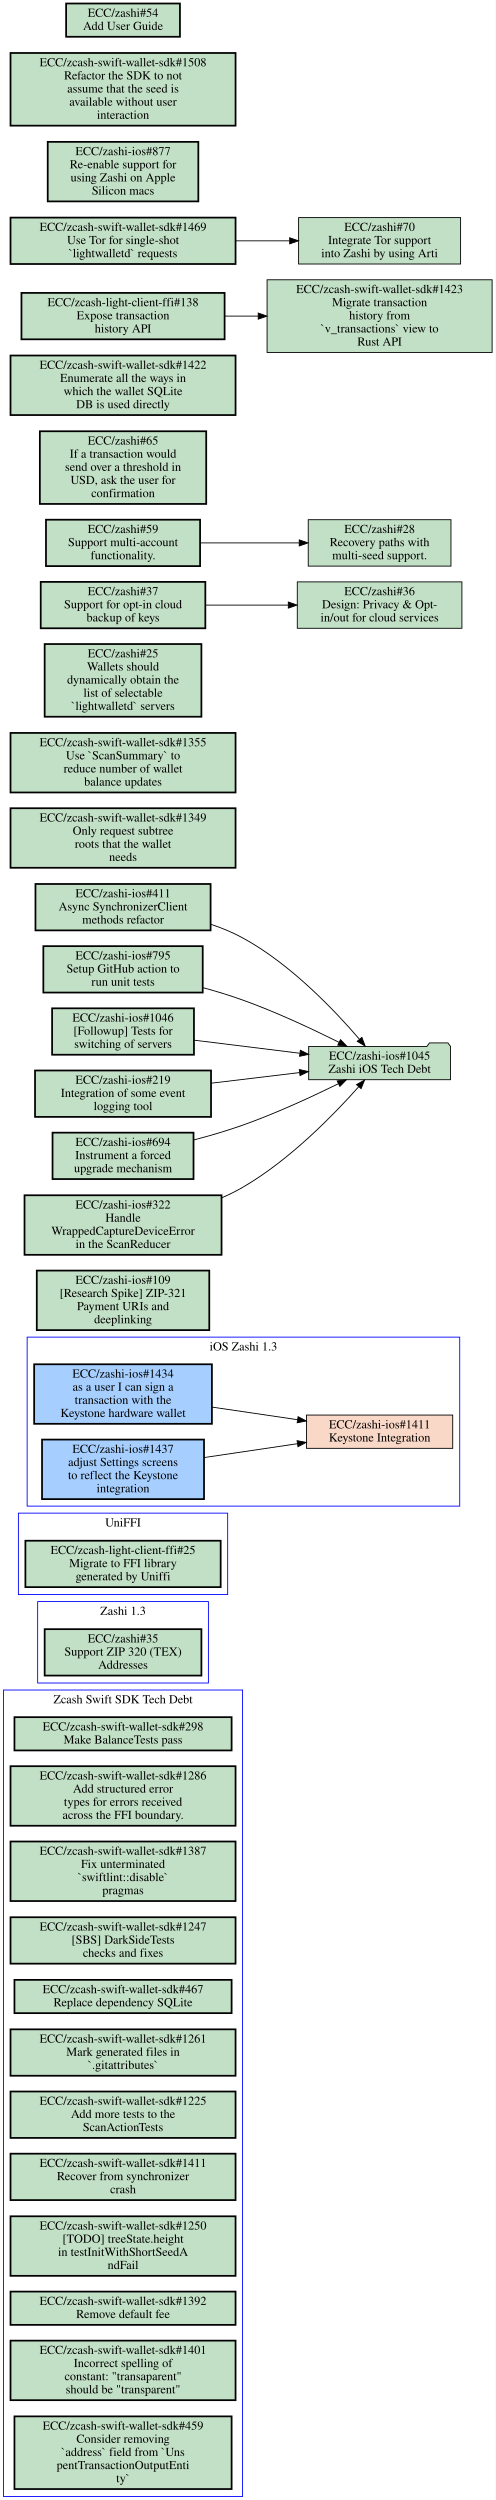
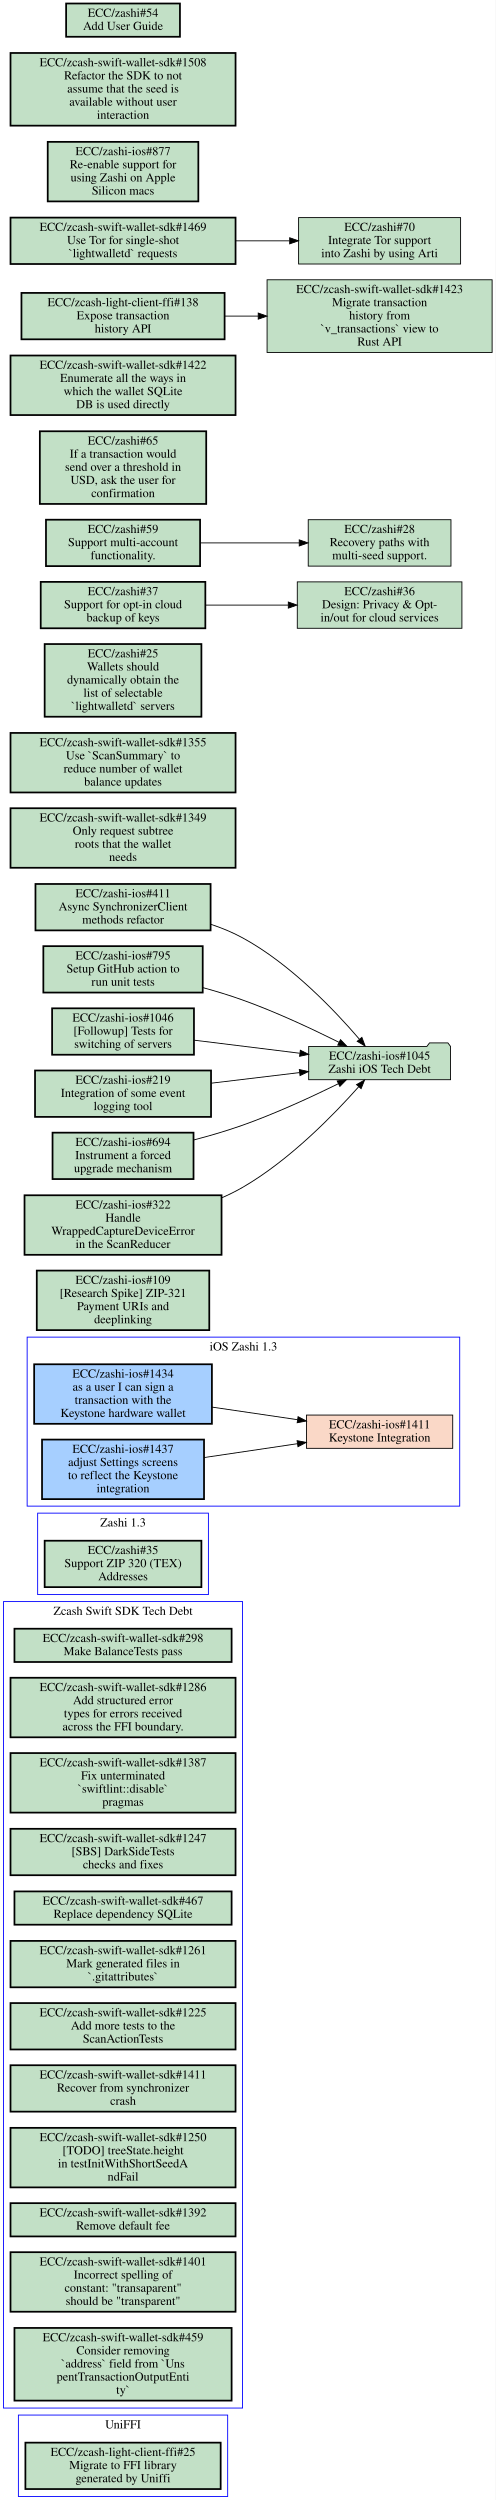
<svg xmlns="http://www.w3.org/2000/svg" xmlns:xlink="http://www.w3.org/1999/xlink" width="566pt" height="2855pt" viewBox="0.00 0.00 566.00 2855.00">
  <g id="graph0" class="graph" transform="scale(1 1) rotate(0) translate(4 2851)">
    <polygon fill="white" stroke="transparent" points="-4,4 -4,-2851 562,-2851 562,4 -4,4" />
    <g id="clust1" class="cluster">
-       <polygon fill="none" stroke="blue" points="0,0 0,-921 273,-921 273,0 0,0" />
-       <text text-anchor="middle" x="136.5" y="-905.8" font-family="Times,serif" font-size="14.00">Zcash Swift SDK Tech Debt</text>
-     </g>
-     <g id="clust2" class="cluster">
-       <polygon fill="none" stroke="blue" points="39,-929 39,-1022 234,-1022 234,-929 39,-929" />
-       <text text-anchor="middle" x="136.5" y="-1006.8" font-family="Times,serif" font-size="14.00">Zashi 1.3</text>
-     </g>
-     <g id="clust3" class="cluster">
      <polygon fill="none" stroke="blue" points="27,-1131 27,-1324 521,-1324 521,-1131 27,-1131" />
      <text text-anchor="middle" x="274" y="-1308.8" font-family="Times,serif" font-size="14.00">iOS Zashi 1.3</text>
    </g>
+     <g id="clust2" class="cluster">
+       <polygon fill="none" stroke="blue" points="39,-1030 39,-1123 234,-1123 234,-1030 39,-1030" />
+       <text text-anchor="middle" x="136.5" y="-1107.8" font-family="Times,serif" font-size="14.00">Zashi 1.3</text>
+     </g>
+     <g id="clust3" class="cluster">
+       <polygon fill="none" stroke="blue" points="0,-101 0,-1022 273,-1022 273,-101 0,-101" />
+       <text text-anchor="middle" x="136.5" y="-1006.8" font-family="Times,serif" font-size="14.00">Zcash Swift SDK Tech Debt</text>
+     </g>
    <g id="clust4" class="cluster">
-       <polygon fill="none" stroke="blue" points="17,-1030 17,-1123 256,-1123 256,-1030 17,-1030" />
-       <text text-anchor="middle" x="136.5" y="-1107.8" font-family="Times,serif" font-size="14.00">UniFFI</text>
-     </g>
-     <g id="node1" class="node open">
+       <polygon fill="none" stroke="blue" points="17,0 17,-93 256,-93 256,0 17,0" />
+       <text text-anchor="middle" x="136.5" y="-77.8" font-family="Times,serif" font-size="14.00">UniFFI</text>
+     </g>
+     <g id="node1" class="node closed">
      <g id="a_node1">
-         <a xlink:href="https://github.com/Electric-Coin-Company/zcash-swift-wallet-sdk/issues/298" xlink:title="ECC/zcash-swift-wallet-sdk#298&#10;Make BalanceTests pass" target="_blank">
-           <polygon fill="#c2e0c6" stroke="black" stroke-width="2" points="260.5,-890 12.5,-890 12.5,-852 260.5,-852 260.5,-890" />
-           <text text-anchor="middle" x="136.5" y="-874.8" font-family="Times,serif" font-size="14.00">ECC/zcash-swift-wallet-sdk#298</text>
-           <text text-anchor="middle" x="136.5" y="-859.8" font-family="Times,serif" font-size="14.00">Make BalanceTests pass</text>
-         </a>
-       </g>
-     </g>
-     <g id="node2" class="node open">
-       <g id="a_node2">
-         <a xlink:href="https://github.com/Electric-Coin-Company/zcash-swift-wallet-sdk/issues/1286" xlink:title="ECC/zcash-swift-wallet-sdk#1286&#10;Add structured error&#10;types for errors received&#10;across the FFI boundary." target="_blank">
-           <polygon fill="#c2e0c6" stroke="black" stroke-width="2" points="265,-834 8,-834 8,-766 265,-766 265,-834" />
-           <text text-anchor="middle" x="136.5" y="-818.8" font-family="Times,serif" font-size="14.00">ECC/zcash-swift-wallet-sdk#1286</text>
-           <text text-anchor="middle" x="136.5" y="-803.8" font-family="Times,serif" font-size="14.00">Add structured error</text>
-           <text text-anchor="middle" x="136.5" y="-788.8" font-family="Times,serif" font-size="14.00">types for errors received</text>
-           <text text-anchor="middle" x="136.5" y="-773.8" font-family="Times,serif" font-size="14.00">across the FFI boundary.</text>
-         </a>
-       </g>
-     </g>
-     <g id="node3" class="node open">
-       <g id="a_node3">
-         <a xlink:href="https://github.com/Electric-Coin-Company/zcash-swift-wallet-sdk/issues/1387" xlink:title="ECC/zcash-swift-wallet-sdk#1387&#10;Fix unterminated&#10;`swiftlint::disable`&#10;pragmas" target="_blank">
-           <polygon fill="#c2e0c6" stroke="black" stroke-width="2" points="265,-748 8,-748 8,-680 265,-680 265,-748" />
-           <text text-anchor="middle" x="136.5" y="-732.8" font-family="Times,serif" font-size="14.00">ECC/zcash-swift-wallet-sdk#1387</text>
-           <text text-anchor="middle" x="136.5" y="-717.8" font-family="Times,serif" font-size="14.00">Fix unterminated</text>
-           <text text-anchor="middle" x="136.5" y="-702.8" font-family="Times,serif" font-size="14.00">`swiftlint::disable`</text>
-           <text text-anchor="middle" x="136.5" y="-687.8" font-family="Times,serif" font-size="14.00">pragmas</text>
-         </a>
-       </g>
-     </g>
-     <g id="node4" class="node open">
-       <g id="a_node4">
-         <a xlink:href="https://github.com/Electric-Coin-Company/zcash-swift-wallet-sdk/issues/1247" xlink:title="ECC/zcash-swift-wallet-sdk#1247&#10;[SBS] DarkSideTests&#10;checks and fixes" target="_blank">
-           <polygon fill="#c2e0c6" stroke="black" stroke-width="2" points="265,-661.5 8,-661.5 8,-608.5 265,-608.5 265,-661.5" />
-           <text text-anchor="middle" x="136.5" y="-646.3" font-family="Times,serif" font-size="14.00">ECC/zcash-swift-wallet-sdk#1247</text>
-           <text text-anchor="middle" x="136.5" y="-631.3" font-family="Times,serif" font-size="14.00">[SBS] DarkSideTests</text>
-           <text text-anchor="middle" x="136.5" y="-616.3" font-family="Times,serif" font-size="14.00">checks and fixes</text>
-         </a>
-       </g>
-     </g>
-     <g id="node5" class="node open">
-       <g id="a_node5">
-         <a xlink:href="https://github.com/Electric-Coin-Company/zcash-swift-wallet-sdk/issues/467" xlink:title="ECC/zcash-swift-wallet-sdk#467&#10;Replace dependency SQLite" target="_blank">
-           <polygon fill="#c2e0c6" stroke="black" stroke-width="2" points="260.5,-590 12.5,-590 12.5,-552 260.5,-552 260.5,-590" />
-           <text text-anchor="middle" x="136.5" y="-574.8" font-family="Times,serif" font-size="14.00">ECC/zcash-swift-wallet-sdk#467</text>
-           <text text-anchor="middle" x="136.5" y="-559.8" font-family="Times,serif" font-size="14.00">Replace dependency SQLite</text>
-         </a>
-       </g>
-     </g>
-     <g id="node6" class="node open">
-       <g id="a_node6">
-         <a xlink:href="https://github.com/Electric-Coin-Company/zcash-swift-wallet-sdk/issues/1261" xlink:title="ECC/zcash-swift-wallet-sdk#1261&#10;Mark generated files in&#10;`.gitattributes`" target="_blank">
-           <polygon fill="#c2e0c6" stroke="black" stroke-width="2" points="265,-533.5 8,-533.5 8,-480.5 265,-480.5 265,-533.5" />
-           <text text-anchor="middle" x="136.5" y="-518.3" font-family="Times,serif" font-size="14.00">ECC/zcash-swift-wallet-sdk#1261</text>
-           <text text-anchor="middle" x="136.5" y="-503.3" font-family="Times,serif" font-size="14.00">Mark generated files in</text>
-           <text text-anchor="middle" x="136.5" y="-488.3" font-family="Times,serif" font-size="14.00">`.gitattributes`</text>
-         </a>
-       </g>
-     </g>
-     <g id="node7" class="node open">
-       <g id="a_node7">
-         <a xlink:href="https://github.com/Electric-Coin-Company/zcash-swift-wallet-sdk/issues/1225" xlink:title="ECC/zcash-swift-wallet-sdk#1225&#10;Add more tests to the&#10;ScanActionTests" target="_blank">
-           <polygon fill="#c2e0c6" stroke="black" stroke-width="2" points="265,-462.5 8,-462.5 8,-409.5 265,-409.5 265,-462.5" />
-           <text text-anchor="middle" x="136.5" y="-447.3" font-family="Times,serif" font-size="14.00">ECC/zcash-swift-wallet-sdk#1225</text>
-           <text text-anchor="middle" x="136.5" y="-432.3" font-family="Times,serif" font-size="14.00">Add more tests to the</text>
-           <text text-anchor="middle" x="136.5" y="-417.3" font-family="Times,serif" font-size="14.00">ScanActionTests</text>
-         </a>
-       </g>
-     </g>
-     <g id="node8" class="node open">
-       <g id="a_node8">
-         <a xlink:href="https://github.com/Electric-Coin-Company/zcash-swift-wallet-sdk/issues/1411" xlink:title="ECC/zcash-swift-wallet-sdk#1411&#10;Recover from synchronizer&#10;crash" target="_blank">
-           <polygon fill="#c2e0c6" stroke="black" stroke-width="2" points="265,-391.5 8,-391.5 8,-338.5 265,-338.5 265,-391.5" />
-           <text text-anchor="middle" x="136.5" y="-376.3" font-family="Times,serif" font-size="14.00">ECC/zcash-swift-wallet-sdk#1411</text>
-           <text text-anchor="middle" x="136.5" y="-361.3" font-family="Times,serif" font-size="14.00">Recover from synchronizer</text>
-           <text text-anchor="middle" x="136.5" y="-346.3" font-family="Times,serif" font-size="14.00">crash</text>
-         </a>
-       </g>
-     </g>
-     <g id="node9" class="node open">
-       <g id="a_node9">
-         <a xlink:href="https://github.com/Electric-Coin-Company/zcash-swift-wallet-sdk/issues/1250" xlink:title="ECC/zcash-swift-wallet-sdk#1250&#10;[TODO] treeState.height&#10;in testInitWithShortSeedA&#10;ndFail" target="_blank">
-           <polygon fill="#c2e0c6" stroke="black" stroke-width="2" points="265,-320 8,-320 8,-252 265,-252 265,-320" />
-           <text text-anchor="middle" x="136.5" y="-304.8" font-family="Times,serif" font-size="14.00">ECC/zcash-swift-wallet-sdk#1250</text>
-           <text text-anchor="middle" x="136.5" y="-289.8" font-family="Times,serif" font-size="14.00">[TODO] treeState.height</text>
-           <text text-anchor="middle" x="136.5" y="-274.8" font-family="Times,serif" font-size="14.00">in testInitWithShortSeedA</text>
-           <text text-anchor="middle" x="136.5" y="-259.8" font-family="Times,serif" font-size="14.00">ndFail</text>
-         </a>
-       </g>
-     </g>
-     <g id="node10" class="node open">
-       <g id="a_node10">
-         <a xlink:href="https://github.com/Electric-Coin-Company/zcash-swift-wallet-sdk/issues/1392" xlink:title="ECC/zcash-swift-wallet-sdk#1392&#10;Remove default fee" target="_blank">
-           <polygon fill="#c2e0c6" stroke="black" stroke-width="2" points="265,-234 8,-234 8,-196 265,-196 265,-234" />
-           <text text-anchor="middle" x="136.5" y="-218.8" font-family="Times,serif" font-size="14.00">ECC/zcash-swift-wallet-sdk#1392</text>
-           <text text-anchor="middle" x="136.5" y="-203.8" font-family="Times,serif" font-size="14.00">Remove default fee</text>
-         </a>
-       </g>
-     </g>
-     <g id="node11" class="node open">
-       <g id="a_node11">
-         <a xlink:href="https://github.com/Electric-Coin-Company/zcash-swift-wallet-sdk/issues/1401" xlink:title="ECC/zcash-swift-wallet-sdk#1401&#10;Incorrect spelling of&#10;constant: &quot;transaparent&quot;&#10;should be &quot;transparent&quot;" target="_blank">
-           <polygon fill="#c2e0c6" stroke="black" stroke-width="2" points="265,-178 8,-178 8,-110 265,-110 265,-178" />
-           <text text-anchor="middle" x="136.5" y="-162.8" font-family="Times,serif" font-size="14.00">ECC/zcash-swift-wallet-sdk#1401</text>
-           <text text-anchor="middle" x="136.5" y="-147.8" font-family="Times,serif" font-size="14.00">Incorrect spelling of</text>
-           <text text-anchor="middle" x="136.5" y="-132.8" font-family="Times,serif" font-size="14.00">constant: "transaparent"</text>
-           <text text-anchor="middle" x="136.5" y="-117.8" font-family="Times,serif" font-size="14.00">should be "transparent"</text>
-         </a>
-       </g>
-     </g>
-     <g id="node12" class="node open">
-       <g id="a_node12">
-         <a xlink:href="https://github.com/Electric-Coin-Company/zcash-swift-wallet-sdk/issues/459" xlink:title="ECC/zcash-swift-wallet-sdk#459&#10;Consider removing&#10;`address` field from `Uns&#10;pentTransactionOutputEnti&#10;ty`" target="_blank">
-           <polygon fill="#c2e0c6" stroke="black" stroke-width="2" points="260.5,-91.5 12.5,-91.5 12.5,-8.5 260.5,-8.5 260.5,-91.5" />
-           <text text-anchor="middle" x="136.5" y="-76.3" font-family="Times,serif" font-size="14.00">ECC/zcash-swift-wallet-sdk#459</text>
-           <text text-anchor="middle" x="136.5" y="-61.3" font-family="Times,serif" font-size="14.00">Consider removing</text>
-           <text text-anchor="middle" x="136.5" y="-46.3" font-family="Times,serif" font-size="14.00">`address` field from `Uns</text>
-           <text text-anchor="middle" x="136.5" y="-31.3" font-family="Times,serif" font-size="14.00">pentTransactionOutputEnti</text>
-           <text text-anchor="middle" x="136.5" y="-16.3" font-family="Times,serif" font-size="14.00">ty`</text>
-         </a>
-       </g>
-     </g>
-     <g id="node13" class="node open">
-       <g id="a_node13">
-         <a xlink:href="https://github.com/Electric-Coin-Company/zashi/issues/35" xlink:title="ECC/zashi#35&#10;Support ZIP 320 (TEX)&#10;Addresses" target="_blank">
-           <polygon fill="#c2e0c6" stroke="black" stroke-width="2" points="226,-990.5 47,-990.5 47,-937.5 226,-937.5 226,-990.5" />
-           <text text-anchor="middle" x="136.5" y="-975.3" font-family="Times,serif" font-size="14.00">ECC/zashi#35</text>
-           <text text-anchor="middle" x="136.5" y="-960.3" font-family="Times,serif" font-size="14.00">Support ZIP 320 (TEX)</text>
-           <text text-anchor="middle" x="136.5" y="-945.3" font-family="Times,serif" font-size="14.00">Addresses</text>
-         </a>
-       </g>
-     </g>
-     <g id="node14" class="node closed">
-       <g id="a_node14">
        <a xlink:href="https://github.com/Electric-Coin-Company/zashi-ios/issues/1411" xlink:title="ECC/zashi-ios#1411&#10;Keystone Integration" target="_blank">
          <polygon fill="#fad8c7" stroke="black" points="513,-1235 346,-1235 346,-1197 513,-1197 513,-1235" />
          <text text-anchor="middle" x="429.5" y="-1219.8" font-family="Times,serif" font-size="14.00">ECC/zashi-ios#1411</text>
          <text text-anchor="middle" x="429.5" y="-1204.8" font-family="Times,serif" font-size="14.00">Keystone Integration</text>
        </a>
      </g>
    </g>
-     <g id="node15" class="node committed">
-       <g id="a_node15">
+     <g id="node2" class="node committed">
+       <g id="a_node2">
        <a xlink:href="https://github.com/Electric-Coin-Company/zashi-ios/issues/1434" xlink:title="ECC/zashi-ios#1434&#10;as a user I can sign a&#10;transaction with the&#10;Keystone hardware wallet" target="_blank">
          <polygon fill="#a6cfff" stroke="black" stroke-width="2" points="238,-1293 35,-1293 35,-1225 238,-1225 238,-1293" />
          <text text-anchor="middle" x="136.5" y="-1277.8" font-family="Times,serif" font-size="14.00">ECC/zashi-ios#1434</text>
          <text text-anchor="middle" x="136.5" y="-1262.8" font-family="Times,serif" font-size="14.00">as a user I can sign a</text>
          <text text-anchor="middle" x="136.5" y="-1247.8" font-family="Times,serif" font-size="14.00">transaction with the</text>
          <text text-anchor="middle" x="136.5" y="-1232.8" font-family="Times,serif" font-size="14.00">Keystone hardware wallet</text>
        </a>
      </g>
    </g>
    <g id="edge1" class="edge">
      <path fill="none" stroke="black" d="M238.05,-1244.1C269.78,-1239.5 304.66,-1234.3 335.81,-1229.7" />
      <polygon fill="black" stroke="black" points="336.41,-1233.15 345.78,-1228.2 335.37,-1226.23 336.41,-1233.15" />
    </g>
-     <g id="node16" class="node committed">
-       <g id="a_node16">
+     <g id="node3" class="node committed">
+       <g id="a_node3">
        <a xlink:href="https://github.com/Electric-Coin-Company/zashi-ios/issues/1437" xlink:title="ECC/zashi-ios#1437&#10;adjust Settings screens&#10;to reflect the Keystone&#10;integration" target="_blank">
          <polygon fill="#a6cfff" stroke="black" stroke-width="2" points="229,-1207 44,-1207 44,-1139 229,-1139 229,-1207" />
          <text text-anchor="middle" x="136.5" y="-1191.8" font-family="Times,serif" font-size="14.00">ECC/zashi-ios#1437</text>
          <text text-anchor="middle" x="136.5" y="-1176.8" font-family="Times,serif" font-size="14.00">adjust Settings screens</text>
          <text text-anchor="middle" x="136.5" y="-1161.8" font-family="Times,serif" font-size="14.00">to reflect the Keystone</text>
          <text text-anchor="middle" x="136.5" y="-1146.8" font-family="Times,serif" font-size="14.00">integration</text>
        </a>
      </g>
    </g>
    <g id="edge2" class="edge">
      <path fill="none" stroke="black" d="M229.17,-1186.5C263.14,-1191.6 301.66,-1197.3 335.72,-1202.3" />
      <polygon fill="black" stroke="black" points="335.26,-1205.77 345.67,-1203.8 336.3,-1198.85 335.26,-1205.77" />
    </g>
+     <g id="node4" class="node open">
+       <g id="a_node4">
+         <a xlink:href="https://github.com/Electric-Coin-Company/zashi/issues/35" xlink:title="ECC/zashi#35&#10;Support ZIP 320 (TEX)&#10;Addresses" target="_blank">
+           <polygon fill="#c2e0c6" stroke="black" stroke-width="2" points="226,-1091.5 47,-1091.5 47,-1038.5 226,-1038.5 226,-1091.5" />
+           <text text-anchor="middle" x="136.5" y="-1076.3" font-family="Times,serif" font-size="14.00">ECC/zashi#35</text>
+           <text text-anchor="middle" x="136.5" y="-1061.3" font-family="Times,serif" font-size="14.00">Support ZIP 320 (TEX)</text>
+           <text text-anchor="middle" x="136.5" y="-1046.3" font-family="Times,serif" font-size="14.00">Addresses</text>
+         </a>
+       </g>
+     </g>
+     <g id="node5" class="node open">
+       <g id="a_node5">
+         <a xlink:href="https://github.com/Electric-Coin-Company/zcash-swift-wallet-sdk/issues/298" xlink:title="ECC/zcash-swift-wallet-sdk#298&#10;Make BalanceTests pass" target="_blank">
+           <polygon fill="#c2e0c6" stroke="black" stroke-width="2" points="260.5,-991 12.5,-991 12.5,-953 260.5,-953 260.5,-991" />
+           <text text-anchor="middle" x="136.5" y="-975.8" font-family="Times,serif" font-size="14.00">ECC/zcash-swift-wallet-sdk#298</text>
+           <text text-anchor="middle" x="136.5" y="-960.8" font-family="Times,serif" font-size="14.00">Make BalanceTests pass</text>
+         </a>
+       </g>
+     </g>
+     <g id="node6" class="node open">
+       <g id="a_node6">
+         <a xlink:href="https://github.com/Electric-Coin-Company/zcash-swift-wallet-sdk/issues/1286" xlink:title="ECC/zcash-swift-wallet-sdk#1286&#10;Add structured error&#10;types for errors received&#10;across the FFI boundary." target="_blank">
+           <polygon fill="#c2e0c6" stroke="black" stroke-width="2" points="265,-935 8,-935 8,-867 265,-867 265,-935" />
+           <text text-anchor="middle" x="136.5" y="-919.8" font-family="Times,serif" font-size="14.00">ECC/zcash-swift-wallet-sdk#1286</text>
+           <text text-anchor="middle" x="136.5" y="-904.8" font-family="Times,serif" font-size="14.00">Add structured error</text>
+           <text text-anchor="middle" x="136.5" y="-889.8" font-family="Times,serif" font-size="14.00">types for errors received</text>
+           <text text-anchor="middle" x="136.5" y="-874.8" font-family="Times,serif" font-size="14.00">across the FFI boundary.</text>
+         </a>
+       </g>
+     </g>
+     <g id="node7" class="node open">
+       <g id="a_node7">
+         <a xlink:href="https://github.com/Electric-Coin-Company/zcash-swift-wallet-sdk/issues/1387" xlink:title="ECC/zcash-swift-wallet-sdk#1387&#10;Fix unterminated&#10;`swiftlint::disable`&#10;pragmas" target="_blank">
+           <polygon fill="#c2e0c6" stroke="black" stroke-width="2" points="265,-849 8,-849 8,-781 265,-781 265,-849" />
+           <text text-anchor="middle" x="136.5" y="-833.8" font-family="Times,serif" font-size="14.00">ECC/zcash-swift-wallet-sdk#1387</text>
+           <text text-anchor="middle" x="136.5" y="-818.8" font-family="Times,serif" font-size="14.00">Fix unterminated</text>
+           <text text-anchor="middle" x="136.5" y="-803.8" font-family="Times,serif" font-size="14.00">`swiftlint::disable`</text>
+           <text text-anchor="middle" x="136.5" y="-788.8" font-family="Times,serif" font-size="14.00">pragmas</text>
+         </a>
+       </g>
+     </g>
+     <g id="node8" class="node open">
+       <g id="a_node8">
+         <a xlink:href="https://github.com/Electric-Coin-Company/zcash-swift-wallet-sdk/issues/1247" xlink:title="ECC/zcash-swift-wallet-sdk#1247&#10;[SBS] DarkSideTests&#10;checks and fixes" target="_blank">
+           <polygon fill="#c2e0c6" stroke="black" stroke-width="2" points="265,-762.5 8,-762.5 8,-709.5 265,-709.5 265,-762.5" />
+           <text text-anchor="middle" x="136.5" y="-747.3" font-family="Times,serif" font-size="14.00">ECC/zcash-swift-wallet-sdk#1247</text>
+           <text text-anchor="middle" x="136.5" y="-732.3" font-family="Times,serif" font-size="14.00">[SBS] DarkSideTests</text>
+           <text text-anchor="middle" x="136.5" y="-717.3" font-family="Times,serif" font-size="14.00">checks and fixes</text>
+         </a>
+       </g>
+     </g>
+     <g id="node9" class="node open">
+       <g id="a_node9">
+         <a xlink:href="https://github.com/Electric-Coin-Company/zcash-swift-wallet-sdk/issues/467" xlink:title="ECC/zcash-swift-wallet-sdk#467&#10;Replace dependency SQLite" target="_blank">
+           <polygon fill="#c2e0c6" stroke="black" stroke-width="2" points="260.5,-691 12.5,-691 12.5,-653 260.5,-653 260.5,-691" />
+           <text text-anchor="middle" x="136.5" y="-675.8" font-family="Times,serif" font-size="14.00">ECC/zcash-swift-wallet-sdk#467</text>
+           <text text-anchor="middle" x="136.5" y="-660.8" font-family="Times,serif" font-size="14.00">Replace dependency SQLite</text>
+         </a>
+       </g>
+     </g>
+     <g id="node10" class="node open">
+       <g id="a_node10">
+         <a xlink:href="https://github.com/Electric-Coin-Company/zcash-swift-wallet-sdk/issues/1261" xlink:title="ECC/zcash-swift-wallet-sdk#1261&#10;Mark generated files in&#10;`.gitattributes`" target="_blank">
+           <polygon fill="#c2e0c6" stroke="black" stroke-width="2" points="265,-634.5 8,-634.5 8,-581.5 265,-581.5 265,-634.5" />
+           <text text-anchor="middle" x="136.5" y="-619.3" font-family="Times,serif" font-size="14.00">ECC/zcash-swift-wallet-sdk#1261</text>
+           <text text-anchor="middle" x="136.5" y="-604.3" font-family="Times,serif" font-size="14.00">Mark generated files in</text>
+           <text text-anchor="middle" x="136.5" y="-589.3" font-family="Times,serif" font-size="14.00">`.gitattributes`</text>
+         </a>
+       </g>
+     </g>
+     <g id="node11" class="node open">
+       <g id="a_node11">
+         <a xlink:href="https://github.com/Electric-Coin-Company/zcash-swift-wallet-sdk/issues/1225" xlink:title="ECC/zcash-swift-wallet-sdk#1225&#10;Add more tests to the&#10;ScanActionTests" target="_blank">
+           <polygon fill="#c2e0c6" stroke="black" stroke-width="2" points="265,-563.5 8,-563.5 8,-510.5 265,-510.5 265,-563.5" />
+           <text text-anchor="middle" x="136.5" y="-548.3" font-family="Times,serif" font-size="14.00">ECC/zcash-swift-wallet-sdk#1225</text>
+           <text text-anchor="middle" x="136.5" y="-533.3" font-family="Times,serif" font-size="14.00">Add more tests to the</text>
+           <text text-anchor="middle" x="136.5" y="-518.3" font-family="Times,serif" font-size="14.00">ScanActionTests</text>
+         </a>
+       </g>
+     </g>
+     <g id="node12" class="node open">
+       <g id="a_node12">
+         <a xlink:href="https://github.com/Electric-Coin-Company/zcash-swift-wallet-sdk/issues/1411" xlink:title="ECC/zcash-swift-wallet-sdk#1411&#10;Recover from synchronizer&#10;crash" target="_blank">
+           <polygon fill="#c2e0c6" stroke="black" stroke-width="2" points="265,-492.5 8,-492.5 8,-439.5 265,-439.5 265,-492.5" />
+           <text text-anchor="middle" x="136.5" y="-477.3" font-family="Times,serif" font-size="14.00">ECC/zcash-swift-wallet-sdk#1411</text>
+           <text text-anchor="middle" x="136.5" y="-462.3" font-family="Times,serif" font-size="14.00">Recover from synchronizer</text>
+           <text text-anchor="middle" x="136.5" y="-447.3" font-family="Times,serif" font-size="14.00">crash</text>
+         </a>
+       </g>
+     </g>
+     <g id="node13" class="node open">
+       <g id="a_node13">
+         <a xlink:href="https://github.com/Electric-Coin-Company/zcash-swift-wallet-sdk/issues/1250" xlink:title="ECC/zcash-swift-wallet-sdk#1250&#10;[TODO] treeState.height&#10;in testInitWithShortSeedA&#10;ndFail" target="_blank">
+           <polygon fill="#c2e0c6" stroke="black" stroke-width="2" points="265,-421 8,-421 8,-353 265,-353 265,-421" />
+           <text text-anchor="middle" x="136.5" y="-405.8" font-family="Times,serif" font-size="14.00">ECC/zcash-swift-wallet-sdk#1250</text>
+           <text text-anchor="middle" x="136.5" y="-390.8" font-family="Times,serif" font-size="14.00">[TODO] treeState.height</text>
+           <text text-anchor="middle" x="136.5" y="-375.8" font-family="Times,serif" font-size="14.00">in testInitWithShortSeedA</text>
+           <text text-anchor="middle" x="136.5" y="-360.8" font-family="Times,serif" font-size="14.00">ndFail</text>
+         </a>
+       </g>
+     </g>
+     <g id="node14" class="node open">
+       <g id="a_node14">
+         <a xlink:href="https://github.com/Electric-Coin-Company/zcash-swift-wallet-sdk/issues/1392" xlink:title="ECC/zcash-swift-wallet-sdk#1392&#10;Remove default fee" target="_blank">
+           <polygon fill="#c2e0c6" stroke="black" stroke-width="2" points="265,-335 8,-335 8,-297 265,-297 265,-335" />
+           <text text-anchor="middle" x="136.5" y="-319.8" font-family="Times,serif" font-size="14.00">ECC/zcash-swift-wallet-sdk#1392</text>
+           <text text-anchor="middle" x="136.5" y="-304.8" font-family="Times,serif" font-size="14.00">Remove default fee</text>
+         </a>
+       </g>
+     </g>
+     <g id="node15" class="node open">
+       <g id="a_node15">
+         <a xlink:href="https://github.com/Electric-Coin-Company/zcash-swift-wallet-sdk/issues/1401" xlink:title="ECC/zcash-swift-wallet-sdk#1401&#10;Incorrect spelling of&#10;constant: &quot;transaparent&quot;&#10;should be &quot;transparent&quot;" target="_blank">
+           <polygon fill="#c2e0c6" stroke="black" stroke-width="2" points="265,-279 8,-279 8,-211 265,-211 265,-279" />
+           <text text-anchor="middle" x="136.5" y="-263.8" font-family="Times,serif" font-size="14.00">ECC/zcash-swift-wallet-sdk#1401</text>
+           <text text-anchor="middle" x="136.5" y="-248.8" font-family="Times,serif" font-size="14.00">Incorrect spelling of</text>
+           <text text-anchor="middle" x="136.5" y="-233.8" font-family="Times,serif" font-size="14.00">constant: "transaparent"</text>
+           <text text-anchor="middle" x="136.5" y="-218.8" font-family="Times,serif" font-size="14.00">should be "transparent"</text>
+         </a>
+       </g>
+     </g>
+     <g id="node16" class="node open">
+       <g id="a_node16">
+         <a xlink:href="https://github.com/Electric-Coin-Company/zcash-swift-wallet-sdk/issues/459" xlink:title="ECC/zcash-swift-wallet-sdk#459&#10;Consider removing&#10;`address` field from `Uns&#10;pentTransactionOutputEnti&#10;ty`" target="_blank">
+           <polygon fill="#c2e0c6" stroke="black" stroke-width="2" points="260.5,-192.5 12.5,-192.5 12.5,-109.5 260.5,-109.5 260.5,-192.5" />
+           <text text-anchor="middle" x="136.5" y="-177.3" font-family="Times,serif" font-size="14.00">ECC/zcash-swift-wallet-sdk#459</text>
+           <text text-anchor="middle" x="136.5" y="-162.3" font-family="Times,serif" font-size="14.00">Consider removing</text>
+           <text text-anchor="middle" x="136.5" y="-147.3" font-family="Times,serif" font-size="14.00">`address` field from `Uns</text>
+           <text text-anchor="middle" x="136.5" y="-132.3" font-family="Times,serif" font-size="14.00">pentTransactionOutputEnti</text>
+           <text text-anchor="middle" x="136.5" y="-117.3" font-family="Times,serif" font-size="14.00">ty`</text>
+         </a>
+       </g>
+     </g>
    <g id="node17" class="node open">
      <g id="a_node17">
        <a xlink:href="https://github.com/Electric-Coin-Company/zcash-light-client-ffi/issues/25" xlink:title="ECC/zcash-light-client-ffi#25&#10;Migrate to FFI library&#10;generated by Uniffi" target="_blank">
-           <polygon fill="#c2e0c6" stroke="black" stroke-width="2" points="248,-1091.5 25,-1091.5 25,-1038.5 248,-1038.5 248,-1091.5" />
-           <text text-anchor="middle" x="136.5" y="-1076.3" font-family="Times,serif" font-size="14.00">ECC/zcash-light-client-ffi#25</text>
-           <text text-anchor="middle" x="136.5" y="-1061.3" font-family="Times,serif" font-size="14.00">Migrate to FFI library</text>
-           <text text-anchor="middle" x="136.5" y="-1046.3" font-family="Times,serif" font-size="14.00">generated by Uniffi</text>
+           <polygon fill="#c2e0c6" stroke="black" stroke-width="2" points="248,-61.5 25,-61.5 25,-8.5 248,-8.5 248,-61.5" />
+           <text text-anchor="middle" x="136.5" y="-46.3" font-family="Times,serif" font-size="14.00">ECC/zcash-light-client-ffi#25</text>
+           <text text-anchor="middle" x="136.5" y="-31.3" font-family="Times,serif" font-size="14.00">Migrate to FFI library</text>
+           <text text-anchor="middle" x="136.5" y="-16.3" font-family="Times,serif" font-size="14.00">generated by Uniffi</text>
        </a>
      </g>
    </g>
    <g id="node18" class="node open">
      <g id="a_node18">
        <a xlink:href="https://github.com/Electric-Coin-Company/zashi-ios/issues/109" xlink:title="ECC/zashi-ios#109&#10;[Research Spike] ZIP-321&#10;Payment URIs and&#10;deeplinking" target="_blank">
          <polygon fill="#c2e0c6" stroke="black" stroke-width="2" points="235,-1400 38,-1400 38,-1332 235,-1332 235,-1400" />
          <text text-anchor="middle" x="136.5" y="-1384.8" font-family="Times,serif" font-size="14.00">ECC/zashi-ios#109</text>
          <text text-anchor="middle" x="136.5" y="-1369.8" font-family="Times,serif" font-size="14.00">[Research Spike] ZIP-321</text>
          <text text-anchor="middle" x="136.5" y="-1354.8" font-family="Times,serif" font-size="14.00">Payment URIs and</text>
          <text text-anchor="middle" x="136.5" y="-1339.8" font-family="Times,serif" font-size="14.00">deeplinking</text>
        </a>
      </g>
    </g>
    <g id="node19" class="node open">
      <g id="a_node19">
        <a xlink:href="https://github.com/Electric-Coin-Company/zashi-ios/issues/411" xlink:title="ECC/zashi-ios#411&#10;Async SynchronizerClient&#10;methods refactor" target="_blank">
          <polygon fill="#c2e0c6" stroke="black" stroke-width="2" points="236.5,-1841.5 36.5,-1841.5 36.5,-1788.5 236.5,-1788.5 236.5,-1841.5" />
          <text text-anchor="middle" x="136.5" y="-1826.3" font-family="Times,serif" font-size="14.00">ECC/zashi-ios#411</text>
          <text text-anchor="middle" x="136.5" y="-1811.3" font-family="Times,serif" font-size="14.00">Async SynchronizerClient</text>
          <text text-anchor="middle" x="136.5" y="-1796.3" font-family="Times,serif" font-size="14.00">methods refactor</text>
        </a>
      </g>
    </g>
    <g id="node20" class="node open">
      <g id="a_node20">
        <a xlink:href="https://github.com/Electric-Coin-Company/zashi-ios/issues/1045" xlink:title="ECC/zashi-ios#1045&#10;Zashi iOS Tech Debt" target="_blank">
          <polygon fill="#c2e0c6" stroke="black" points="510.5,-1656 507.5,-1660 486.5,-1660 483.5,-1656 348.5,-1656 348.5,-1618 510.5,-1618 510.5,-1656" />
          <text text-anchor="middle" x="429.5" y="-1640.8" font-family="Times,serif" font-size="14.00">ECC/zashi-ios#1045</text>
          <text text-anchor="middle" x="429.5" y="-1625.8" font-family="Times,serif" font-size="14.00">Zashi iOS Tech Debt</text>
        </a>
      </g>
    </g>
    <g id="edge3" class="edge">
      <path fill="none" stroke="black" d="M236.64,-1795.5C249.25,-1791.3 261.69,-1786.2 273,-1780 327.95,-1750.1 378.7,-1696.6 406.46,-1664.2" />
      <polygon fill="black" stroke="black" points="409.26,-1666.31 413.01,-1656.4 403.9,-1661.81 409.26,-1666.31" />
    </g>
    <g id="node21" class="node open">
      <g id="a_node21">
        <a xlink:href="https://github.com/Electric-Coin-Company/zashi-ios/issues/795" xlink:title="ECC/zashi-ios#795&#10;Setup GitHub action to&#10;run unit tests" target="_blank">
          <polygon fill="#c2e0c6" stroke="black" stroke-width="2" points="227.5,-1770.5 45.5,-1770.5 45.5,-1717.5 227.5,-1717.5 227.5,-1770.5" />
          <text text-anchor="middle" x="136.5" y="-1755.3" font-family="Times,serif" font-size="14.00">ECC/zashi-ios#795</text>
          <text text-anchor="middle" x="136.5" y="-1740.3" font-family="Times,serif" font-size="14.00">Setup GitHub action to</text>
          <text text-anchor="middle" x="136.5" y="-1725.3" font-family="Times,serif" font-size="14.00">run unit tests</text>
        </a>
      </g>
    </g>
    <g id="edge4" class="edge">
      <path fill="none" stroke="black" d="M227.84,-1723.1C243.06,-1718.9 258.59,-1714.2 273,-1709 311.08,-1695.4 352.57,-1675.9 383.1,-1660.7" />
      <polygon fill="black" stroke="black" points="384.86,-1663.73 392.21,-1656.1 381.71,-1657.48 384.86,-1663.73" />
    </g>
    <g id="node22" class="node open">
      <g id="a_node22">
        <a xlink:href="https://github.com/Electric-Coin-Company/zcash-swift-wallet-sdk/issues/1349" xlink:title="ECC/zcash-swift-wallet-sdk#1349&#10;Only request subtree&#10;roots that the wallet&#10;needs" target="_blank">
          <polygon fill="#c2e0c6" stroke="black" stroke-width="2" points="265,-1928 8,-1928 8,-1860 265,-1860 265,-1928" />
          <text text-anchor="middle" x="136.5" y="-1912.8" font-family="Times,serif" font-size="14.00">ECC/zcash-swift-wallet-sdk#1349</text>
          <text text-anchor="middle" x="136.5" y="-1897.8" font-family="Times,serif" font-size="14.00">Only request subtree</text>
          <text text-anchor="middle" x="136.5" y="-1882.8" font-family="Times,serif" font-size="14.00">roots that the wallet</text>
          <text text-anchor="middle" x="136.5" y="-1867.8" font-family="Times,serif" font-size="14.00">needs</text>
        </a>
      </g>
    </g>
    <g id="node23" class="node open">
      <g id="a_node23">
        <a xlink:href="https://github.com/Electric-Coin-Company/zcash-swift-wallet-sdk/issues/1355" xlink:title="ECC/zcash-swift-wallet-sdk#1355&#10;Use `ScanSummary` to&#10;reduce number of wallet&#10;balance updates" target="_blank">
          <polygon fill="#c2e0c6" stroke="black" stroke-width="2" points="265,-2014 8,-2014 8,-1946 265,-1946 265,-2014" />
          <text text-anchor="middle" x="136.5" y="-1998.8" font-family="Times,serif" font-size="14.00">ECC/zcash-swift-wallet-sdk#1355</text>
          <text text-anchor="middle" x="136.5" y="-1983.8" font-family="Times,serif" font-size="14.00">Use `ScanSummary` to</text>
          <text text-anchor="middle" x="136.5" y="-1968.8" font-family="Times,serif" font-size="14.00">reduce number of wallet</text>
          <text text-anchor="middle" x="136.5" y="-1953.8" font-family="Times,serif" font-size="14.00">balance updates</text>
        </a>
      </g>
    </g>
    <g id="node24" class="node open">
      <g id="a_node24">
        <a xlink:href="https://github.com/Electric-Coin-Company/zashi-ios/issues/1046" xlink:title="ECC/zashi-ios#1046&#10;[Followup] Tests for&#10;switching of servers" target="_blank">
          <polygon fill="#c2e0c6" stroke="black" stroke-width="2" points="217.5,-1699.5 55.5,-1699.5 55.5,-1646.5 217.5,-1646.5 217.5,-1699.5" />
          <text text-anchor="middle" x="136.5" y="-1684.3" font-family="Times,serif" font-size="14.00">ECC/zashi-ios#1046</text>
          <text text-anchor="middle" x="136.5" y="-1669.3" font-family="Times,serif" font-size="14.00">[Followup] Tests for</text>
          <text text-anchor="middle" x="136.5" y="-1654.3" font-family="Times,serif" font-size="14.00">switching of servers</text>
        </a>
      </g>
    </g>
    <g id="edge5" class="edge">
      <path fill="none" stroke="black" d="M217.79,-1663.1C255.16,-1658.4 299.77,-1652.9 338.3,-1648.2" />
      <polygon fill="black" stroke="black" points="338.99,-1651.64 348.47,-1646.9 338.11,-1644.7 338.99,-1651.64" />
    </g>
    <g id="node25" class="node open">
      <g id="a_node25">
        <a xlink:href="https://github.com/Electric-Coin-Company/zashi/issues/25" xlink:title="ECC/zashi#25&#10;Wallets should&#10;dynamically obtain the&#10;list of selectable&#10;`lightwalletd` servers" target="_blank">
          <polygon fill="#c2e0c6" stroke="black" stroke-width="2" points="226,-2115.5 47,-2115.5 47,-2032.5 226,-2032.5 226,-2115.5" />
          <text text-anchor="middle" x="136.5" y="-2100.3" font-family="Times,serif" font-size="14.00">ECC/zashi#25</text>
          <text text-anchor="middle" x="136.5" y="-2085.3" font-family="Times,serif" font-size="14.00">Wallets should</text>
          <text text-anchor="middle" x="136.5" y="-2070.3" font-family="Times,serif" font-size="14.00">dynamically obtain the</text>
          <text text-anchor="middle" x="136.5" y="-2055.3" font-family="Times,serif" font-size="14.00">list of selectable</text>
          <text text-anchor="middle" x="136.5" y="-2040.3" font-family="Times,serif" font-size="14.00">`lightwalletd` servers</text>
        </a>
      </g>
    </g>
    <g id="node26" class="node open">
      <g id="a_node26">
        <a xlink:href="https://github.com/Electric-Coin-Company/zashi/issues/37" xlink:title="ECC/zashi#37&#10;Support for opt-in cloud&#10;backup of keys" target="_blank">
          <polygon fill="#c2e0c6" stroke="black" stroke-width="2" points="230.5,-2186.5 42.5,-2186.5 42.5,-2133.5 230.5,-2133.5 230.5,-2186.5" />
          <text text-anchor="middle" x="136.5" y="-2171.3" font-family="Times,serif" font-size="14.00">ECC/zashi#37</text>
          <text text-anchor="middle" x="136.5" y="-2156.3" font-family="Times,serif" font-size="14.00">Support for opt-in cloud</text>
          <text text-anchor="middle" x="136.5" y="-2141.3" font-family="Times,serif" font-size="14.00">backup of keys</text>
        </a>
      </g>
    </g>
    <g id="node27" class="node open">
      <g id="a_node27">
        <a xlink:href="https://github.com/Electric-Coin-Company/zashi/issues/36" xlink:title="ECC/zashi#36&#10;Design: Privacy &amp; Opt-&#10;in/out for cloud services" target="_blank">
          <polygon fill="#c2e0c6" stroke="black" points="523.5,-2186.5 335.5,-2186.5 335.5,-2133.5 523.5,-2133.5 523.5,-2186.5" />
          <text text-anchor="middle" x="429.5" y="-2171.3" font-family="Times,serif" font-size="14.00">ECC/zashi#36</text>
          <text text-anchor="middle" x="429.5" y="-2156.3" font-family="Times,serif" font-size="14.00">Design: Privacy &amp; Opt-</text>
          <text text-anchor="middle" x="429.5" y="-2141.3" font-family="Times,serif" font-size="14.00">in/out for cloud services</text>
        </a>
      </g>
    </g>
    <g id="edge6" class="edge">
      <path fill="none" stroke="black" d="M230.77,-2160C260.8,-2160 294.24,-2160 324.95,-2160" />
      <polygon fill="black" stroke="black" points="325.25,-2163.5 335.25,-2160 325.25,-2156.5 325.25,-2163.5" />
    </g>
    <g id="node28" class="node open">
      <g id="a_node28">
        <a xlink:href="https://github.com/Electric-Coin-Company/zashi-ios/issues/219" xlink:title="ECC/zashi-ios#219&#10;Integration of some event&#10;logging tool" target="_blank">
          <polygon fill="#c2e0c6" stroke="black" stroke-width="2" points="237,-1628.5 36,-1628.5 36,-1575.5 237,-1575.5 237,-1628.5" />
          <text text-anchor="middle" x="136.5" y="-1613.3" font-family="Times,serif" font-size="14.00">ECC/zashi-ios#219</text>
          <text text-anchor="middle" x="136.5" y="-1598.3" font-family="Times,serif" font-size="14.00">Integration of some event</text>
          <text text-anchor="middle" x="136.5" y="-1583.3" font-family="Times,serif" font-size="14.00">logging tool</text>
        </a>
      </g>
    </g>
    <g id="edge7" class="edge">
      <path fill="none" stroke="black" d="M237.24,-1614C269.9,-1617.9 305.99,-1622.3 337.93,-1626.1" />
      <polygon fill="black" stroke="black" points="337.81,-1629.61 348.15,-1627.3 338.63,-1622.66 337.81,-1629.61" />
    </g>
    <g id="node29" class="node open">
      <g id="a_node29">
        <a xlink:href="https://github.com/Electric-Coin-Company/zashi-ios/issues/694" xlink:title="ECC/zashi-ios#694&#10;Instrument a forced&#10;upgrade mechanism" target="_blank">
          <polygon fill="#c2e0c6" stroke="black" stroke-width="2" points="217,-1557.5 56,-1557.5 56,-1504.5 217,-1504.5 217,-1557.5" />
          <text text-anchor="middle" x="136.5" y="-1542.3" font-family="Times,serif" font-size="14.00">ECC/zashi-ios#694</text>
          <text text-anchor="middle" x="136.5" y="-1527.3" font-family="Times,serif" font-size="14.00">Instrument a forced</text>
          <text text-anchor="middle" x="136.5" y="-1512.3" font-family="Times,serif" font-size="14.00">upgrade mechanism</text>
        </a>
      </g>
    </g>
    <g id="edge8" class="edge">
      <path fill="none" stroke="black" d="M217.02,-1549.1C235.58,-1553.9 255.14,-1559.7 273,-1566 310.77,-1579.4 351.96,-1598.4 382.45,-1613.4" />
      <polygon fill="black" stroke="black" points="381.04,-1616.61 391.56,-1617.9 384.14,-1610.33 381.04,-1616.61" />
    </g>
    <g id="node30" class="node open">
      <g id="a_node30">
        <a xlink:href="https://github.com/Electric-Coin-Company/zashi-ios/issues/322" xlink:title="ECC/zashi-ios#322&#10;Handle&#10;WrappedCaptureDeviceError&#10;in the ScanReducer" target="_blank">
          <polygon fill="#c2e0c6" stroke="black" stroke-width="2" points="249,-1486 24,-1486 24,-1418 249,-1418 249,-1486" />
          <text text-anchor="middle" x="136.5" y="-1470.8" font-family="Times,serif" font-size="14.00">ECC/zashi-ios#322</text>
          <text text-anchor="middle" x="136.5" y="-1455.8" font-family="Times,serif" font-size="14.00">Handle</text>
          <text text-anchor="middle" x="136.5" y="-1440.8" font-family="Times,serif" font-size="14.00">WrappedCaptureDeviceError</text>
          <text text-anchor="middle" x="136.5" y="-1425.8" font-family="Times,serif" font-size="14.00">in the ScanReducer</text>
        </a>
      </g>
    </g>
    <g id="edge9" class="edge">
      <path fill="none" stroke="black" d="M249.02,-1483C257.32,-1486.6 265.41,-1490.6 273,-1495 326.7,-1526 377.51,-1578.3 405.68,-1610" />
      <polygon fill="black" stroke="black" points="403.12,-1612.39 412.34,-1617.6 408.38,-1607.77 403.12,-1612.39" />
    </g>
    <g id="node31" class="node open">
      <g id="a_node31">
        <a xlink:href="https://github.com/Electric-Coin-Company/zashi/issues/59" xlink:title="ECC/zashi#59&#10;Support multi-account&#10;functionality." target="_blank">
          <polygon fill="#c2e0c6" stroke="black" stroke-width="2" points="224.5,-2257.5 48.5,-2257.5 48.5,-2204.5 224.5,-2204.5 224.5,-2257.5" />
          <text text-anchor="middle" x="136.5" y="-2242.3" font-family="Times,serif" font-size="14.00">ECC/zashi#59</text>
          <text text-anchor="middle" x="136.5" y="-2227.3" font-family="Times,serif" font-size="14.00">Support multi-account</text>
          <text text-anchor="middle" x="136.5" y="-2212.3" font-family="Times,serif" font-size="14.00">functionality.</text>
        </a>
      </g>
    </g>
    <g id="node32" class="node open">
      <g id="a_node32">
        <a xlink:href="https://github.com/Electric-Coin-Company/zashi/issues/28" xlink:title="ECC/zashi#28&#10;Recovery paths with&#10;multi-seed support." target="_blank">
          <polygon fill="#c2e0c6" stroke="black" points="511,-2257.5 348,-2257.5 348,-2204.5 511,-2204.5 511,-2257.5" />
          <text text-anchor="middle" x="429.5" y="-2242.3" font-family="Times,serif" font-size="14.00">ECC/zashi#28</text>
          <text text-anchor="middle" x="429.5" y="-2227.3" font-family="Times,serif" font-size="14.00">Recovery paths with</text>
          <text text-anchor="middle" x="429.5" y="-2212.3" font-family="Times,serif" font-size="14.00">multi-seed support.</text>
        </a>
      </g>
    </g>
    <g id="edge10" class="edge">
      <path fill="none" stroke="black" d="M224.81,-2231C260.46,-2231 301.7,-2231 337.71,-2231" />
      <polygon fill="black" stroke="black" points="337.72,-2234.5 347.72,-2231 337.72,-2227.5 337.72,-2234.5" />
    </g>
    <g id="node33" class="node open">
      <g id="a_node33">
        <a xlink:href="https://github.com/Electric-Coin-Company/zashi/issues/65" xlink:title="ECC/zashi#65&#10;If a transaction would&#10;send over a threshold in&#10;USD, ask the user for&#10;confirmation" target="_blank">
          <polygon fill="#c2e0c6" stroke="black" stroke-width="2" points="231.5,-2358.5 41.5,-2358.5 41.5,-2275.5 231.5,-2275.5 231.5,-2358.5" />
          <text text-anchor="middle" x="136.5" y="-2343.3" font-family="Times,serif" font-size="14.00">ECC/zashi#65</text>
          <text text-anchor="middle" x="136.5" y="-2328.3" font-family="Times,serif" font-size="14.00">If a transaction would</text>
          <text text-anchor="middle" x="136.5" y="-2313.3" font-family="Times,serif" font-size="14.00">send over a threshold in</text>
          <text text-anchor="middle" x="136.5" y="-2298.3" font-family="Times,serif" font-size="14.00">USD, ask the user for</text>
          <text text-anchor="middle" x="136.5" y="-2283.3" font-family="Times,serif" font-size="14.00">confirmation</text>
        </a>
      </g>
    </g>
    <g id="node34" class="node open">
      <g id="a_node34">
        <a xlink:href="https://github.com/Electric-Coin-Company/zcash-swift-wallet-sdk/issues/1422" xlink:title="ECC/zcash-swift-wallet-sdk#1422&#10;Enumerate all the ways in&#10;which the wallet SQLite&#10;DB is used directly" target="_blank">
          <polygon fill="#c2e0c6" stroke="black" stroke-width="2" points="265,-2445 8,-2445 8,-2377 265,-2377 265,-2445" />
          <text text-anchor="middle" x="136.5" y="-2429.8" font-family="Times,serif" font-size="14.00">ECC/zcash-swift-wallet-sdk#1422</text>
          <text text-anchor="middle" x="136.5" y="-2414.8" font-family="Times,serif" font-size="14.00">Enumerate all the ways in</text>
          <text text-anchor="middle" x="136.5" y="-2399.8" font-family="Times,serif" font-size="14.00">which the wallet SQLite</text>
          <text text-anchor="middle" x="136.5" y="-2384.8" font-family="Times,serif" font-size="14.00">DB is used directly</text>
        </a>
      </g>
    </g>
    <g id="node35" class="node open">
      <g id="a_node35">
        <a xlink:href="https://github.com/Electric-Coin-Company/zcash-light-client-ffi/issues/138" xlink:title="ECC/zcash-light-client-ffi#138&#10;Expose transaction&#10;history API" target="_blank">
          <polygon fill="#c2e0c6" stroke="black" stroke-width="2" points="252.5,-2516.5 20.5,-2516.5 20.5,-2463.5 252.5,-2463.5 252.5,-2516.5" />
          <text text-anchor="middle" x="136.5" y="-2501.3" font-family="Times,serif" font-size="14.00">ECC/zcash-light-client-ffi#138</text>
          <text text-anchor="middle" x="136.5" y="-2486.3" font-family="Times,serif" font-size="14.00">Expose transaction</text>
          <text text-anchor="middle" x="136.5" y="-2471.3" font-family="Times,serif" font-size="14.00">history API</text>
        </a>
      </g>
    </g>
    <g id="node36" class="node open">
      <g id="a_node36">
        <a xlink:href="https://github.com/Electric-Coin-Company/zcash-swift-wallet-sdk/issues/1423" xlink:title="ECC/zcash-swift-wallet-sdk#1423&#10;Migrate transaction&#10;history from&#10;`v_transactions` view to&#10;Rust API" target="_blank">
          <polygon fill="#c2e0c6" stroke="black" points="558,-2531.5 301,-2531.5 301,-2448.5 558,-2448.5 558,-2531.5" />
          <text text-anchor="middle" x="429.5" y="-2516.3" font-family="Times,serif" font-size="14.00">ECC/zcash-swift-wallet-sdk#1423</text>
          <text text-anchor="middle" x="429.5" y="-2501.3" font-family="Times,serif" font-size="14.00">Migrate transaction</text>
          <text text-anchor="middle" x="429.5" y="-2486.3" font-family="Times,serif" font-size="14.00">history from</text>
          <text text-anchor="middle" x="429.5" y="-2471.3" font-family="Times,serif" font-size="14.00">`v_transactions` view to</text>
          <text text-anchor="middle" x="429.5" y="-2456.3" font-family="Times,serif" font-size="14.00">Rust API</text>
        </a>
      </g>
    </g>
    <g id="edge11" class="edge">
      <path fill="none" stroke="black" d="M252.51,-2490C265.05,-2490 277.9,-2490 290.67,-2490" />
      <polygon fill="black" stroke="black" points="290.89,-2493.5 300.89,-2490 290.89,-2486.5 290.89,-2493.5" />
    </g>
    <g id="node37" class="node open">
      <g id="a_node37">
        <a xlink:href="https://github.com/Electric-Coin-Company/zashi/issues/70" xlink:title="ECC/zashi#70&#10;Integrate Tor support&#10;into Zashi by using Arti" target="_blank">
          <polygon fill="#c2e0c6" stroke="black" points="522,-2602.5 337,-2602.5 337,-2549.5 522,-2549.5 522,-2602.5" />
          <text text-anchor="middle" x="429.5" y="-2587.3" font-family="Times,serif" font-size="14.00">ECC/zashi#70</text>
          <text text-anchor="middle" x="429.5" y="-2572.3" font-family="Times,serif" font-size="14.00">Integrate Tor support</text>
          <text text-anchor="middle" x="429.5" y="-2557.3" font-family="Times,serif" font-size="14.00">into Zashi by using Arti</text>
        </a>
      </g>
    </g>
    <g id="node38" class="node open">
      <g id="a_node38">
        <a xlink:href="https://github.com/Electric-Coin-Company/zcash-swift-wallet-sdk/issues/1469" xlink:title="ECC/zcash-swift-wallet-sdk#1469&#10;Use Tor for single-shot&#10;`lightwalletd` requests" target="_blank">
          <polygon fill="#c2e0c6" stroke="black" stroke-width="2" points="265,-2602.5 8,-2602.5 8,-2549.5 265,-2549.5 265,-2602.5" />
          <text text-anchor="middle" x="136.5" y="-2587.3" font-family="Times,serif" font-size="14.00">ECC/zcash-swift-wallet-sdk#1469</text>
          <text text-anchor="middle" x="136.5" y="-2572.3" font-family="Times,serif" font-size="14.00">Use Tor for single-shot</text>
          <text text-anchor="middle" x="136.5" y="-2557.3" font-family="Times,serif" font-size="14.00">`lightwalletd` requests</text>
        </a>
      </g>
    </g>
    <g id="edge12" class="edge">
      <path fill="none" stroke="black" d="M265.14,-2576C285.68,-2576 306.71,-2576 326.55,-2576" />
      <polygon fill="black" stroke="black" points="326.81,-2579.5 336.81,-2576 326.81,-2572.5 326.81,-2579.5" />
    </g>
    <g id="node39" class="node open">
      <g id="a_node39">
        <a xlink:href="https://github.com/Electric-Coin-Company/zashi-ios/issues/877" xlink:title="ECC/zashi-ios#877&#10;Re-enable support for&#10;using Zashi on Apple&#10;Silicon macs" target="_blank">
          <polygon fill="#c2e0c6" stroke="black" stroke-width="2" points="222.5,-2689 50.5,-2689 50.5,-2621 222.5,-2621 222.5,-2689" />
          <text text-anchor="middle" x="136.5" y="-2673.8" font-family="Times,serif" font-size="14.00">ECC/zashi-ios#877</text>
          <text text-anchor="middle" x="136.5" y="-2658.8" font-family="Times,serif" font-size="14.00">Re-enable support for</text>
          <text text-anchor="middle" x="136.5" y="-2643.8" font-family="Times,serif" font-size="14.00">using Zashi on Apple</text>
          <text text-anchor="middle" x="136.5" y="-2628.8" font-family="Times,serif" font-size="14.00">Silicon macs</text>
        </a>
      </g>
    </g>
    <g id="node40" class="node open">
      <g id="a_node40">
        <a xlink:href="https://github.com/Electric-Coin-Company/zcash-swift-wallet-sdk/issues/1508" xlink:title="ECC/zcash-swift-wallet-sdk#1508&#10;Refactor the SDK to not&#10;assume that the seed is&#10;available without user&#10;interaction" target="_blank">
          <polygon fill="#c2e0c6" stroke="black" stroke-width="2" points="265,-2790.5 8,-2790.5 8,-2707.5 265,-2707.5 265,-2790.5" />
          <text text-anchor="middle" x="136.5" y="-2775.3" font-family="Times,serif" font-size="14.00">ECC/zcash-swift-wallet-sdk#1508</text>
          <text text-anchor="middle" x="136.5" y="-2760.3" font-family="Times,serif" font-size="14.00">Refactor the SDK to not</text>
          <text text-anchor="middle" x="136.5" y="-2745.3" font-family="Times,serif" font-size="14.00">assume that the seed is</text>
          <text text-anchor="middle" x="136.5" y="-2730.3" font-family="Times,serif" font-size="14.00">available without user</text>
          <text text-anchor="middle" x="136.5" y="-2715.3" font-family="Times,serif" font-size="14.00">interaction</text>
        </a>
      </g>
    </g>
    <g id="node41" class="node open">
      <g id="a_node41">
        <a xlink:href="https://github.com/Electric-Coin-Company/zashi/issues/54" xlink:title="ECC/zashi#54&#10;Add User Guide" target="_blank">
          <polygon fill="#c2e0c6" stroke="black" stroke-width="2" points="201.5,-2847 71.5,-2847 71.5,-2809 201.5,-2809 201.5,-2847" />
          <text text-anchor="middle" x="136.5" y="-2831.8" font-family="Times,serif" font-size="14.00">ECC/zashi#54</text>
          <text text-anchor="middle" x="136.5" y="-2816.8" font-family="Times,serif" font-size="14.00">Add User Guide</text>
        </a>
      </g>
    </g>
  </g>
</svg>
